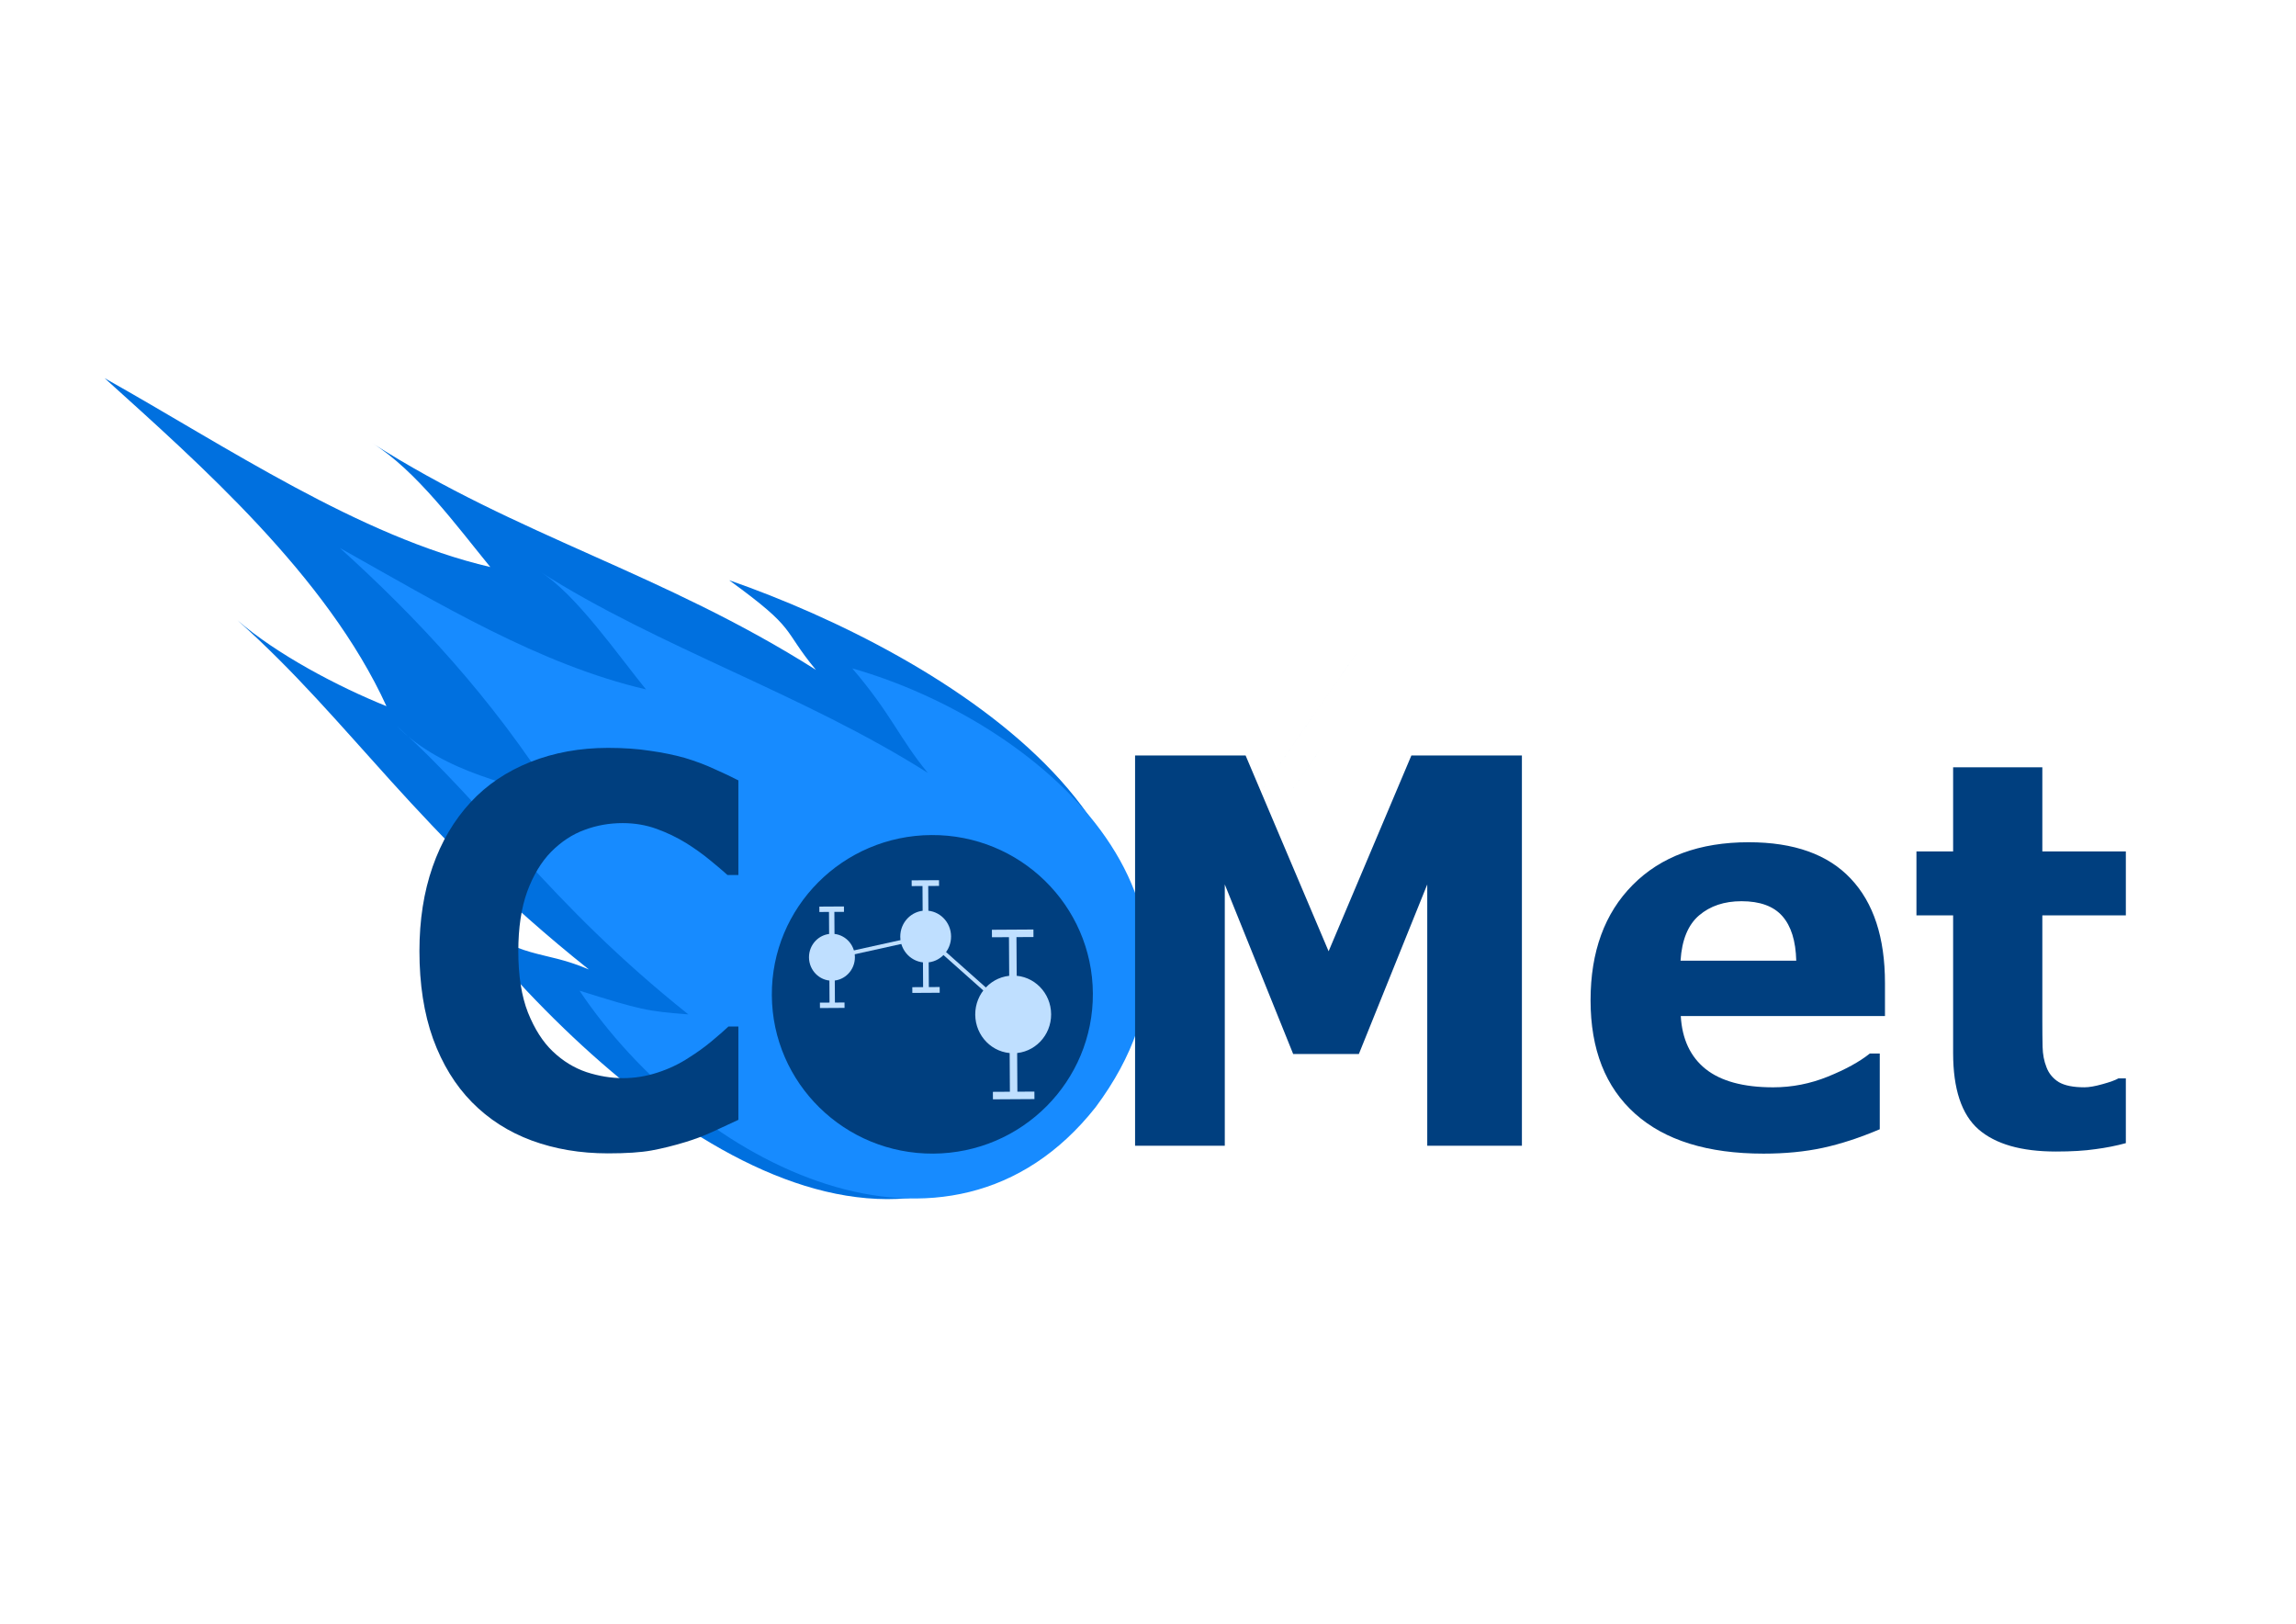
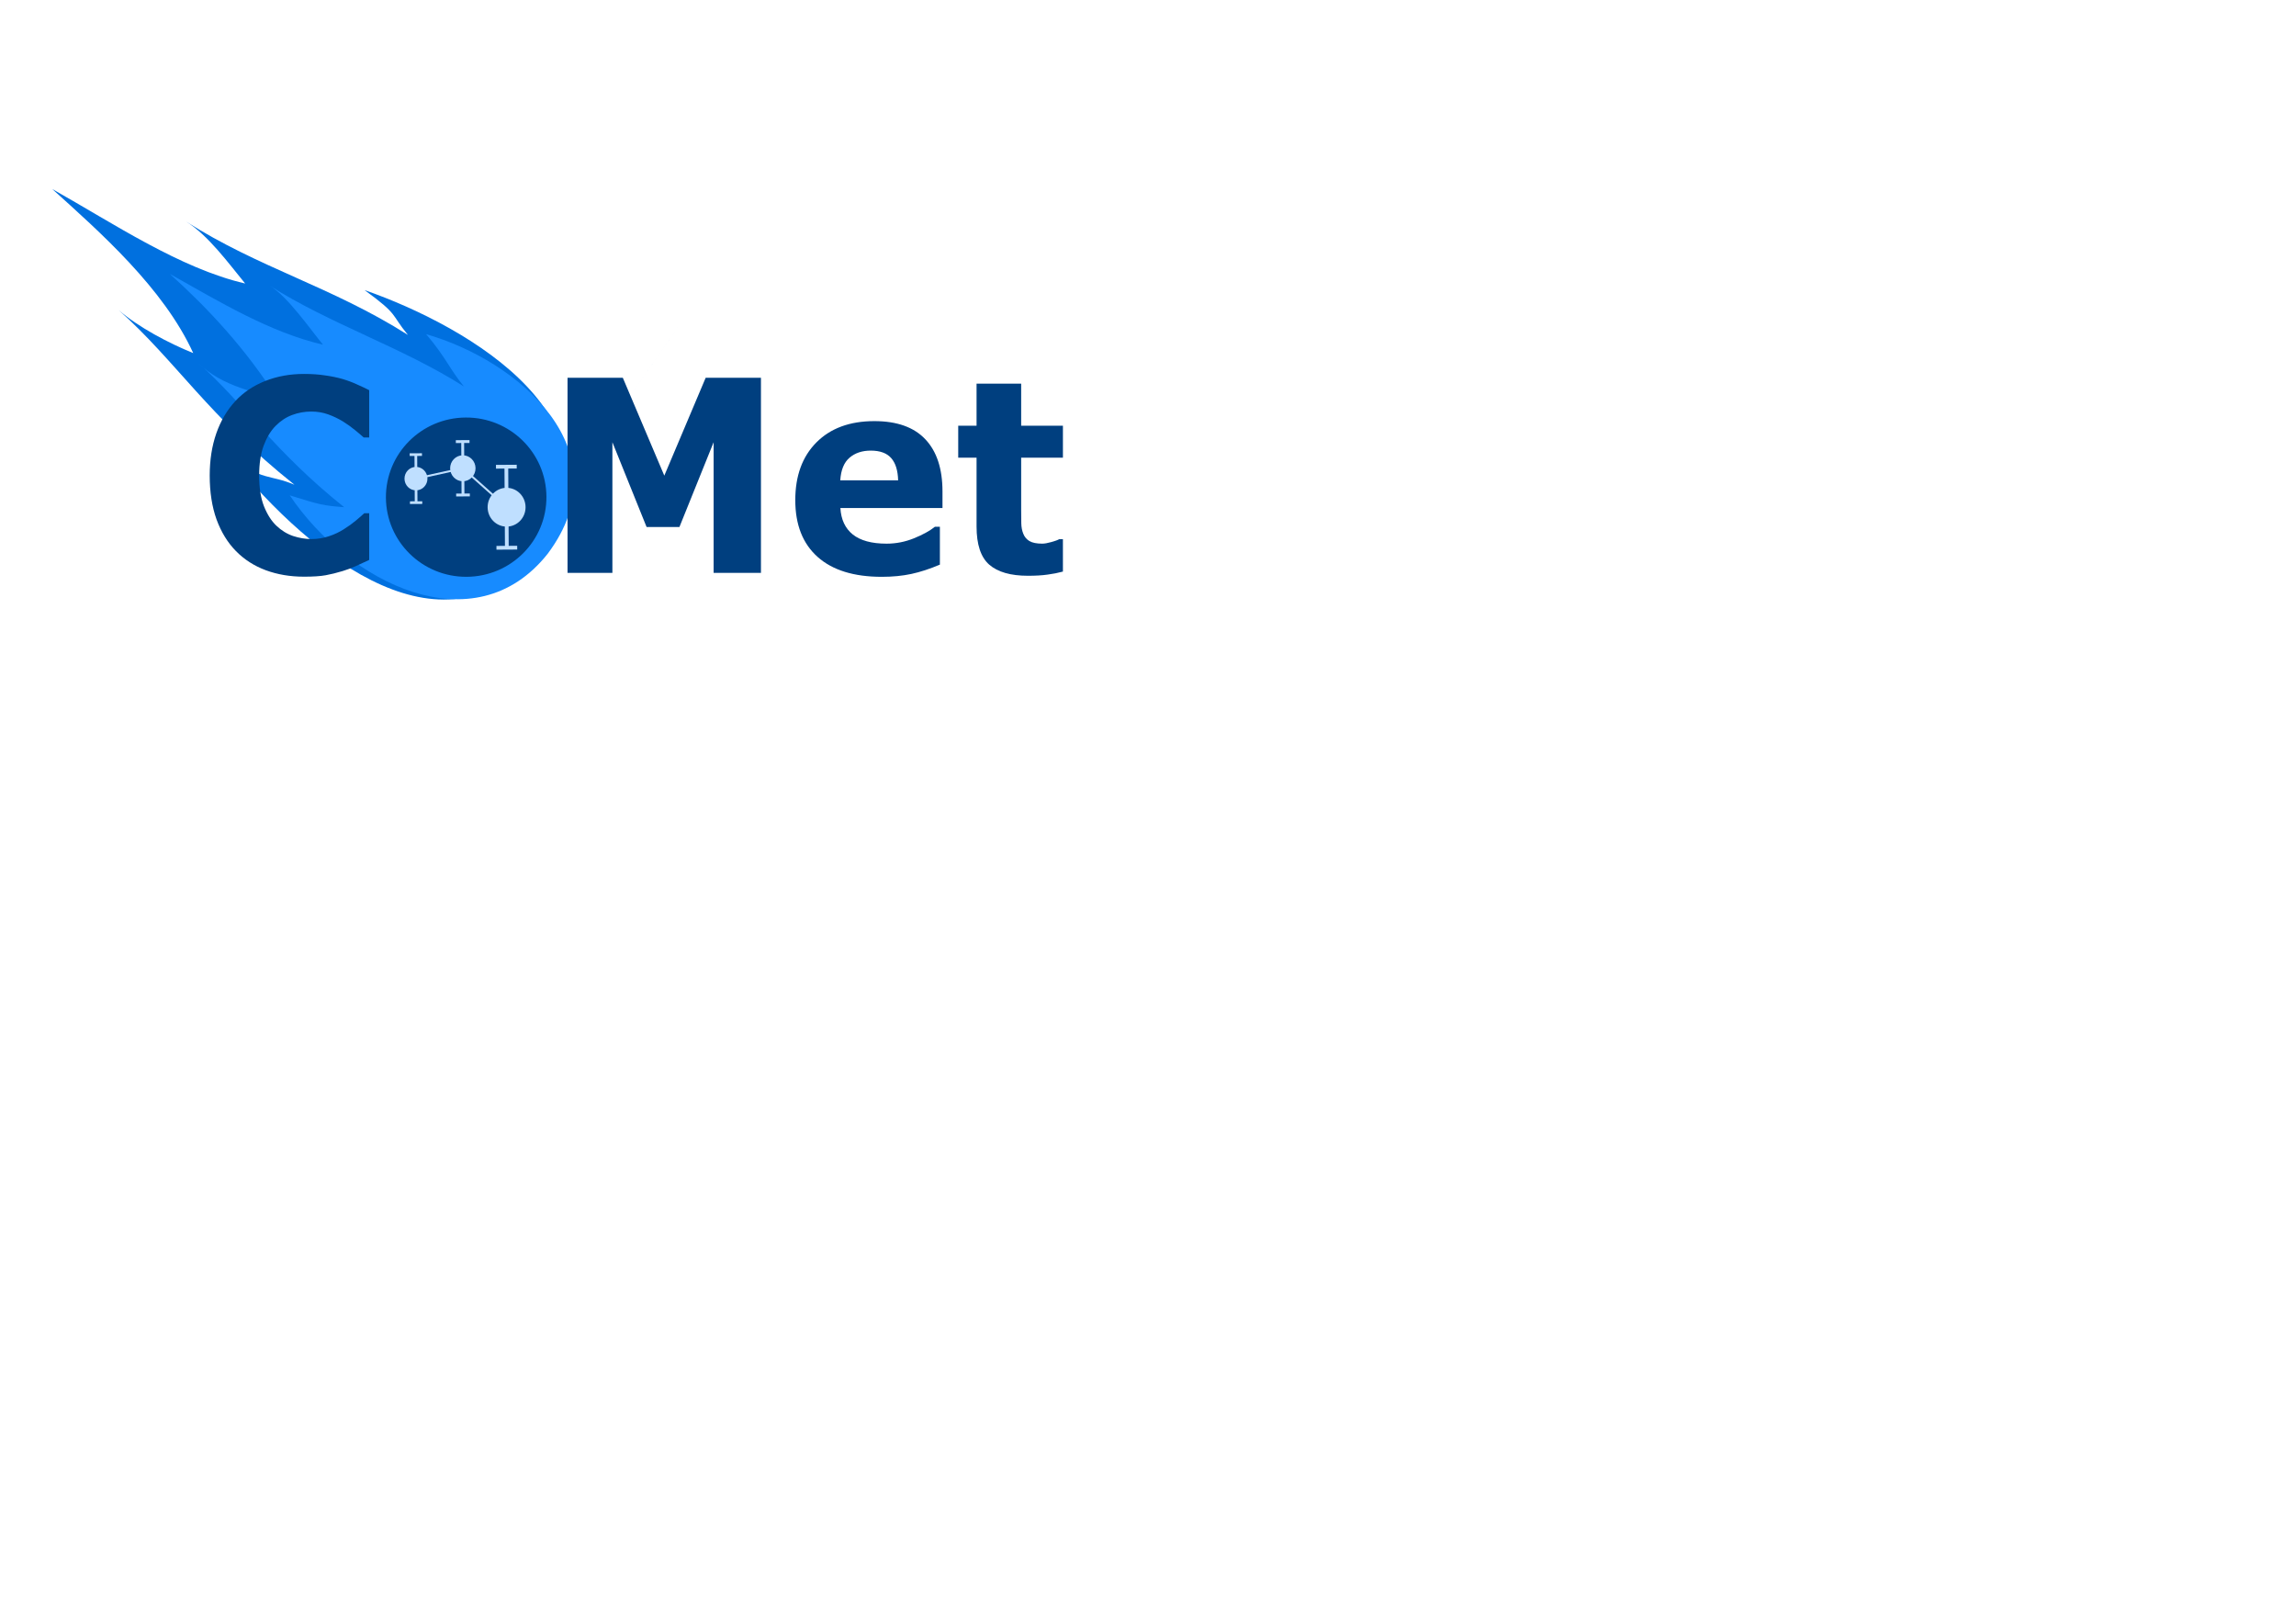
- <svg xmlns="http://www.w3.org/2000/svg" width="297mm" height="210mm" viewBox="0 0 297 210" version="1.1" id="svg909">
+ <svg xmlns="http://www.w3.org/2000/svg" width="594mm" height="420mm" viewBox="0 0 594 420" version="1.1" id="svg909">
  <defs id="defs903" />
  <g id="layer1">
    <path d="M 13.53,48.909 C 25.663,59.88 42.282,74.448 49.99,91.332 43.669,88.787 35.777,84.611 30.713,80.219 c 14.826,13.192 23.075,27.322 45.464,45.168 -6.341,-2.706 -8.283,-0.927 -16.715,-7.19 21.688,26.94 56.421,53.473 79.795,23.905 C 163.684,109.353 121.729,84.587 94.317,75.041 103.281,81.547 101.025,81.172 105.536,86.631 85.736,74.081 67.071,69.39 48.112,57.289 53.827,60.811 59.12,68.08 63.422,73.336 46.516,69.402 29.314,57.765 13.53,48.909 Z M 136.6,140.503 c 67.302,-96.953 33.651,-48.476 0,0 z" style="fill:#0070df;fill-opacity:1;stroke-width:0.237" id="path985" />
    <path d="m 43.96,70.869 c 9.864,8.919 19.566,19.214 28.047,32.613 -5.139,-2.069 -14.392,-3.248 -20.742,-9.633 12.054,10.725 19.575,22.836 37.777,37.345 -5.409,-0.423 -6.093,-0.569 -14.076,-3.063 15.102,22.545 47.753,39.111 66.755,15.073 19.858,-26.625 -7.612,-49.953 -31.476,-56.761 5.075,5.93 6.104,9.077 9.772,13.516 C 103.919,89.755 85.249,83.763 69.835,73.925 74.482,76.788 80.064,84.89 83.562,89.162 69.817,85.965 56.792,78.069 43.96,70.869 Z m 95.6,71.034 c 54.716,-78.821 27.358,-39.411 0,0 z" style="fill:#178bff;fill-opacity:1;stroke-width:0.193" id="path987" />
    <ellipse cy="129.314" cx="119.828" id="ellipse1542" style="opacity:0.999;fill:#003f7f;fill-opacity:1;stroke:none;stroke-width:0.812;stroke-linecap:round;stroke-linejoin:round;stroke-miterlimit:4;stroke-dasharray:none" transform="matrix(0.9999824,-0.00592983,0.00602374,0.9999819,0,0)" rx="20.764" ry="20.601" />
    <path d="m 128.438,141.696 5.37,-0.032 m -5.496,-20.93 5.37,-0.032 m -2.559,20.978 -0.126,-20.962 m 4.486,10.455 a 4.534,4.422 89.549 0 1 -4.395,4.56 4.534,4.422 89.549 0 1 -4.45,-4.508 4.534,4.422 89.549 0 1 4.395,-4.56 4.534,4.422 89.549 0 1 4.45,4.508" style="fill:#bfdfff;fill-opacity:1;stroke:#bfdfff;stroke-width:0.971;stroke-linecap:butt;stroke-linejoin:miter;stroke-miterlimit:4;stroke-dasharray:none;stroke-opacity:1" id="path992" />
    <path id="path994" style="fill:#bfdfff;fill-opacity:1;stroke:#bfdfff;stroke-width:0.742;stroke-linecap:butt;stroke-linejoin:miter;stroke-miterlimit:4;stroke-dasharray:none;stroke-opacity:1" d="m 118.014,128.047 3.539,-0.021 m -3.623,-13.796 3.539,-0.021 m -1.687,13.828 -0.083,-13.817 m 2.957,6.891 a 2.989,2.915 89.549 0 1 -2.897,3.006 2.989,2.915 89.549 0 1 -2.933,-2.971 2.989,2.915 89.549 0 1 2.897,-3.006 2.989,2.915 89.549 0 1 2.933,2.971" />
    <path d="m 106.064,130.025 3.182,-0.019 m -3.257,-12.403 3.182,-0.019 m -1.516,12.432 -0.075,-12.422 m 2.658,6.196 a 2.687,2.621 89.549 0 1 -2.605,2.702 2.687,2.621 89.549 0 1 -2.637,-2.671 2.687,2.621 89.549 0 1 2.605,-2.702 2.687,2.621 89.549 0 1 2.637,2.671" style="fill:#bfdfff;fill-opacity:1;stroke:#bfdfff;stroke-width:0.697;stroke-linecap:butt;stroke-linejoin:miter;stroke-miterlimit:4;stroke-dasharray:none;stroke-opacity:1" id="path996" />
    <path id="path998" d="m 131.059,131.2 -11.318,-10.072 -12.124,2.677" style="fill:none;stroke:#bfdfff;stroke-width:0.51;stroke-linecap:butt;stroke-linejoin:miter;stroke-miterlimit:4;stroke-dasharray:none;stroke-opacity:1" />
    <g style="font-style:normal;font-variant:normal;font-weight:bold;font-stretch:normal;font-size:67.512px;line-height:1.25;font-family:sans-serif;-inkscape-font-specification:'sans-serif, Bold';font-variant-ligatures:normal;font-variant-caps:normal;font-variant-numeric:normal;font-variant-east-asian:normal;opacity:0.999;fill:#003f7f;fill-opacity:1;stroke:none;stroke-width:0.703" id="text1548" transform="scale(0.9724301,1.028352)" aria-label="C  Met">
      <path id="path863" style="font-style:normal;font-variant:normal;font-weight:bold;font-stretch:normal;font-size:67.512px;font-family:sans-serif;-inkscape-font-specification:'sans-serif, Bold';font-variant-ligatures:normal;font-variant-caps:normal;font-variant-numeric:normal;font-variant-east-asian:normal;fill:#003f7f;fill-opacity:1;stroke-width:0.703" d="m 80.848,145.056 q -5.472,0 -10.12,-1.615 -4.615,-1.615 -7.945,-4.813 -3.329,-3.198 -5.176,-7.978 -1.813,-4.78 -1.813,-11.043 0,-5.835 1.747,-10.582 1.747,-4.747 5.077,-8.142 3.198,-3.264 7.912,-5.044 4.747,-1.78 10.351,-1.78 3.099,0 5.571,0.363 2.505,0.33 4.615,0.89 2.209,0.626 3.989,1.417 1.813,0.758 3.165,1.417 V 110.047 h -1.45 q -0.923,-0.791 -2.341,-1.879 -1.385,-1.088 -3.165,-2.143 -1.813,-1.055 -3.923,-1.78 -2.11,-0.725 -4.516,-0.725 -2.67,0 -5.077,0.857 -2.406,0.824 -4.45,2.769 -1.945,1.879 -3.165,4.978 -1.187,3.099 -1.187,7.516 0,4.615 1.286,7.714 1.319,3.099 3.297,4.879 2.011,1.813 4.483,2.604 2.472,0.758 4.879,0.758 2.308,0 4.549,-0.692 2.275,-0.692 4.187,-1.879 1.615,-0.956 3,-2.044 1.385,-1.088 2.275,-1.879 h 1.319 v 11.736 q -1.846,0.824 -3.527,1.549 -1.681,0.725 -3.527,1.253 -2.406,0.692 -4.516,1.055 -2.11,0.363 -5.802,0.363 z" />
      <path id="path865" style="font-style:normal;font-variant:normal;font-weight:bold;font-stretch:normal;font-size:67.512px;font-family:sans-serif;-inkscape-font-specification:'sans-serif, Bold';font-variant-ligatures:normal;font-variant-caps:normal;font-variant-numeric:normal;font-variant-east-asian:normal;fill:#003f7f;fill-opacity:1;stroke-width:0.703" d="m 202.45,144.1 h -12.593 v -32.866 l -9.098,21.328 h -8.736 l -9.098,-21.328 v 32.866 H 150.991 V 95.015 h 14.702 l 11.043,24.625 11.01,-24.625 h 14.702 z" />
      <path id="path867" style="font-style:normal;font-variant:normal;font-weight:bold;font-stretch:normal;font-size:67.512px;font-family:sans-serif;-inkscape-font-specification:'sans-serif, Bold';font-variant-ligatures:normal;font-variant-caps:normal;font-variant-numeric:normal;font-variant-east-asian:normal;fill:#003f7f;fill-opacity:1;stroke-width:0.703" d="m 250.744,127.783 h -27.163 q 0.264,4.351 3.297,6.659 3.066,2.308 8.999,2.308 3.758,0 7.285,-1.352 3.527,-1.352 5.571,-2.901 h 1.319 v 9.527 q -4.022,1.615 -7.582,2.341 -3.56,0.725 -7.879,0.725 -11.142,0 -17.076,-5.011 -5.934,-5.011 -5.934,-14.274 0,-9.164 5.604,-14.505 5.637,-5.373 15.428,-5.373 9.032,0 13.582,4.582 4.549,4.549 4.549,13.12 z m -11.801,-6.956 q -0.099,-3.725 -1.846,-5.604 -1.747,-1.879 -5.439,-1.879 -3.428,0 -5.637,1.78 -2.209,1.78 -2.472,5.703 z" />
      <path id="path869" style="font-style:normal;font-variant:normal;font-weight:bold;font-stretch:normal;font-size:67.512px;font-family:sans-serif;-inkscape-font-specification:'sans-serif, Bold';font-variant-ligatures:normal;font-variant-caps:normal;font-variant-numeric:normal;font-variant-east-asian:normal;fill:#003f7f;fill-opacity:1;stroke-width:0.703" d="m 282.786,143.771 q -1.912,0.494 -4.055,0.758 -2.143,0.297 -5.241,0.297 -6.923,0 -10.318,-2.802 -3.362,-2.802 -3.362,-9.593 v -17.307 h -4.879 v -8.043 h 4.879 V 96.499 h 11.867 v 10.582 h 11.109 v 8.043 h -11.109 v 13.12 q 0,1.945 0.033,3.395 0.033,1.45 0.527,2.604 0.462,1.154 1.615,1.846 1.187,0.659 3.428,0.659 0.923,0 2.406,-0.396 1.516,-0.396 2.11,-0.725 h 0.989 z" />
    </g>
  </g>
</svg>
